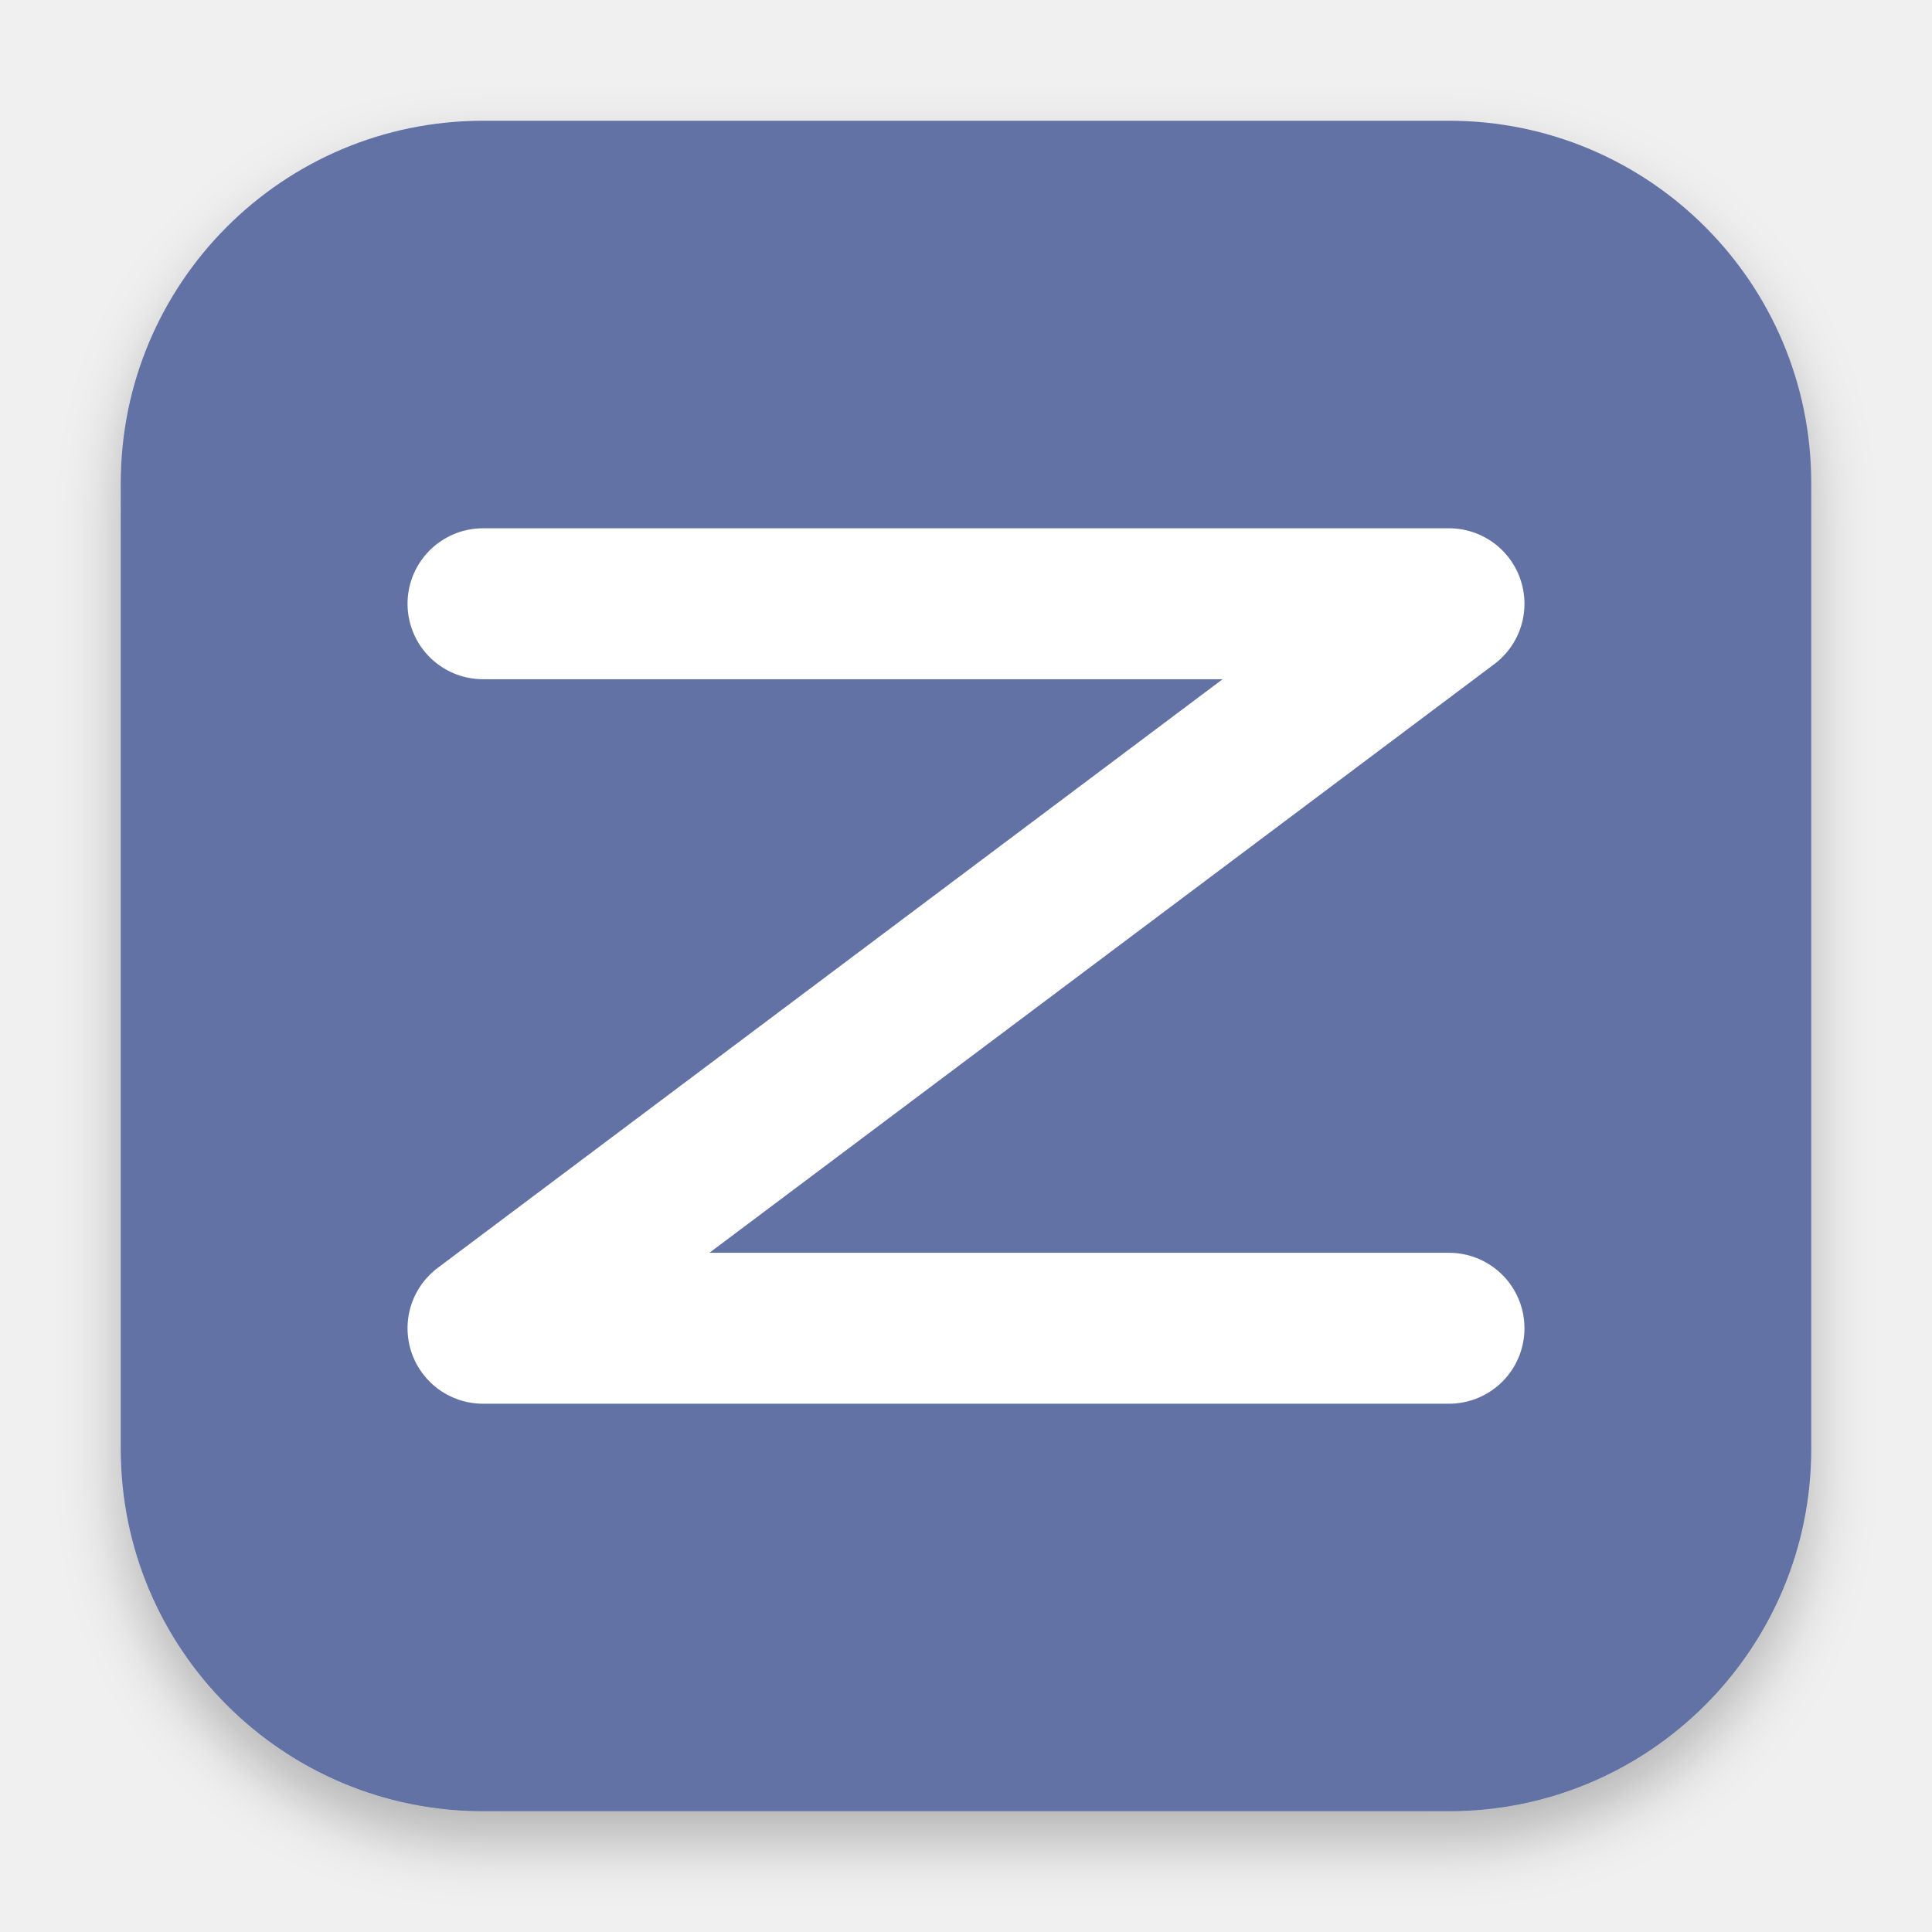
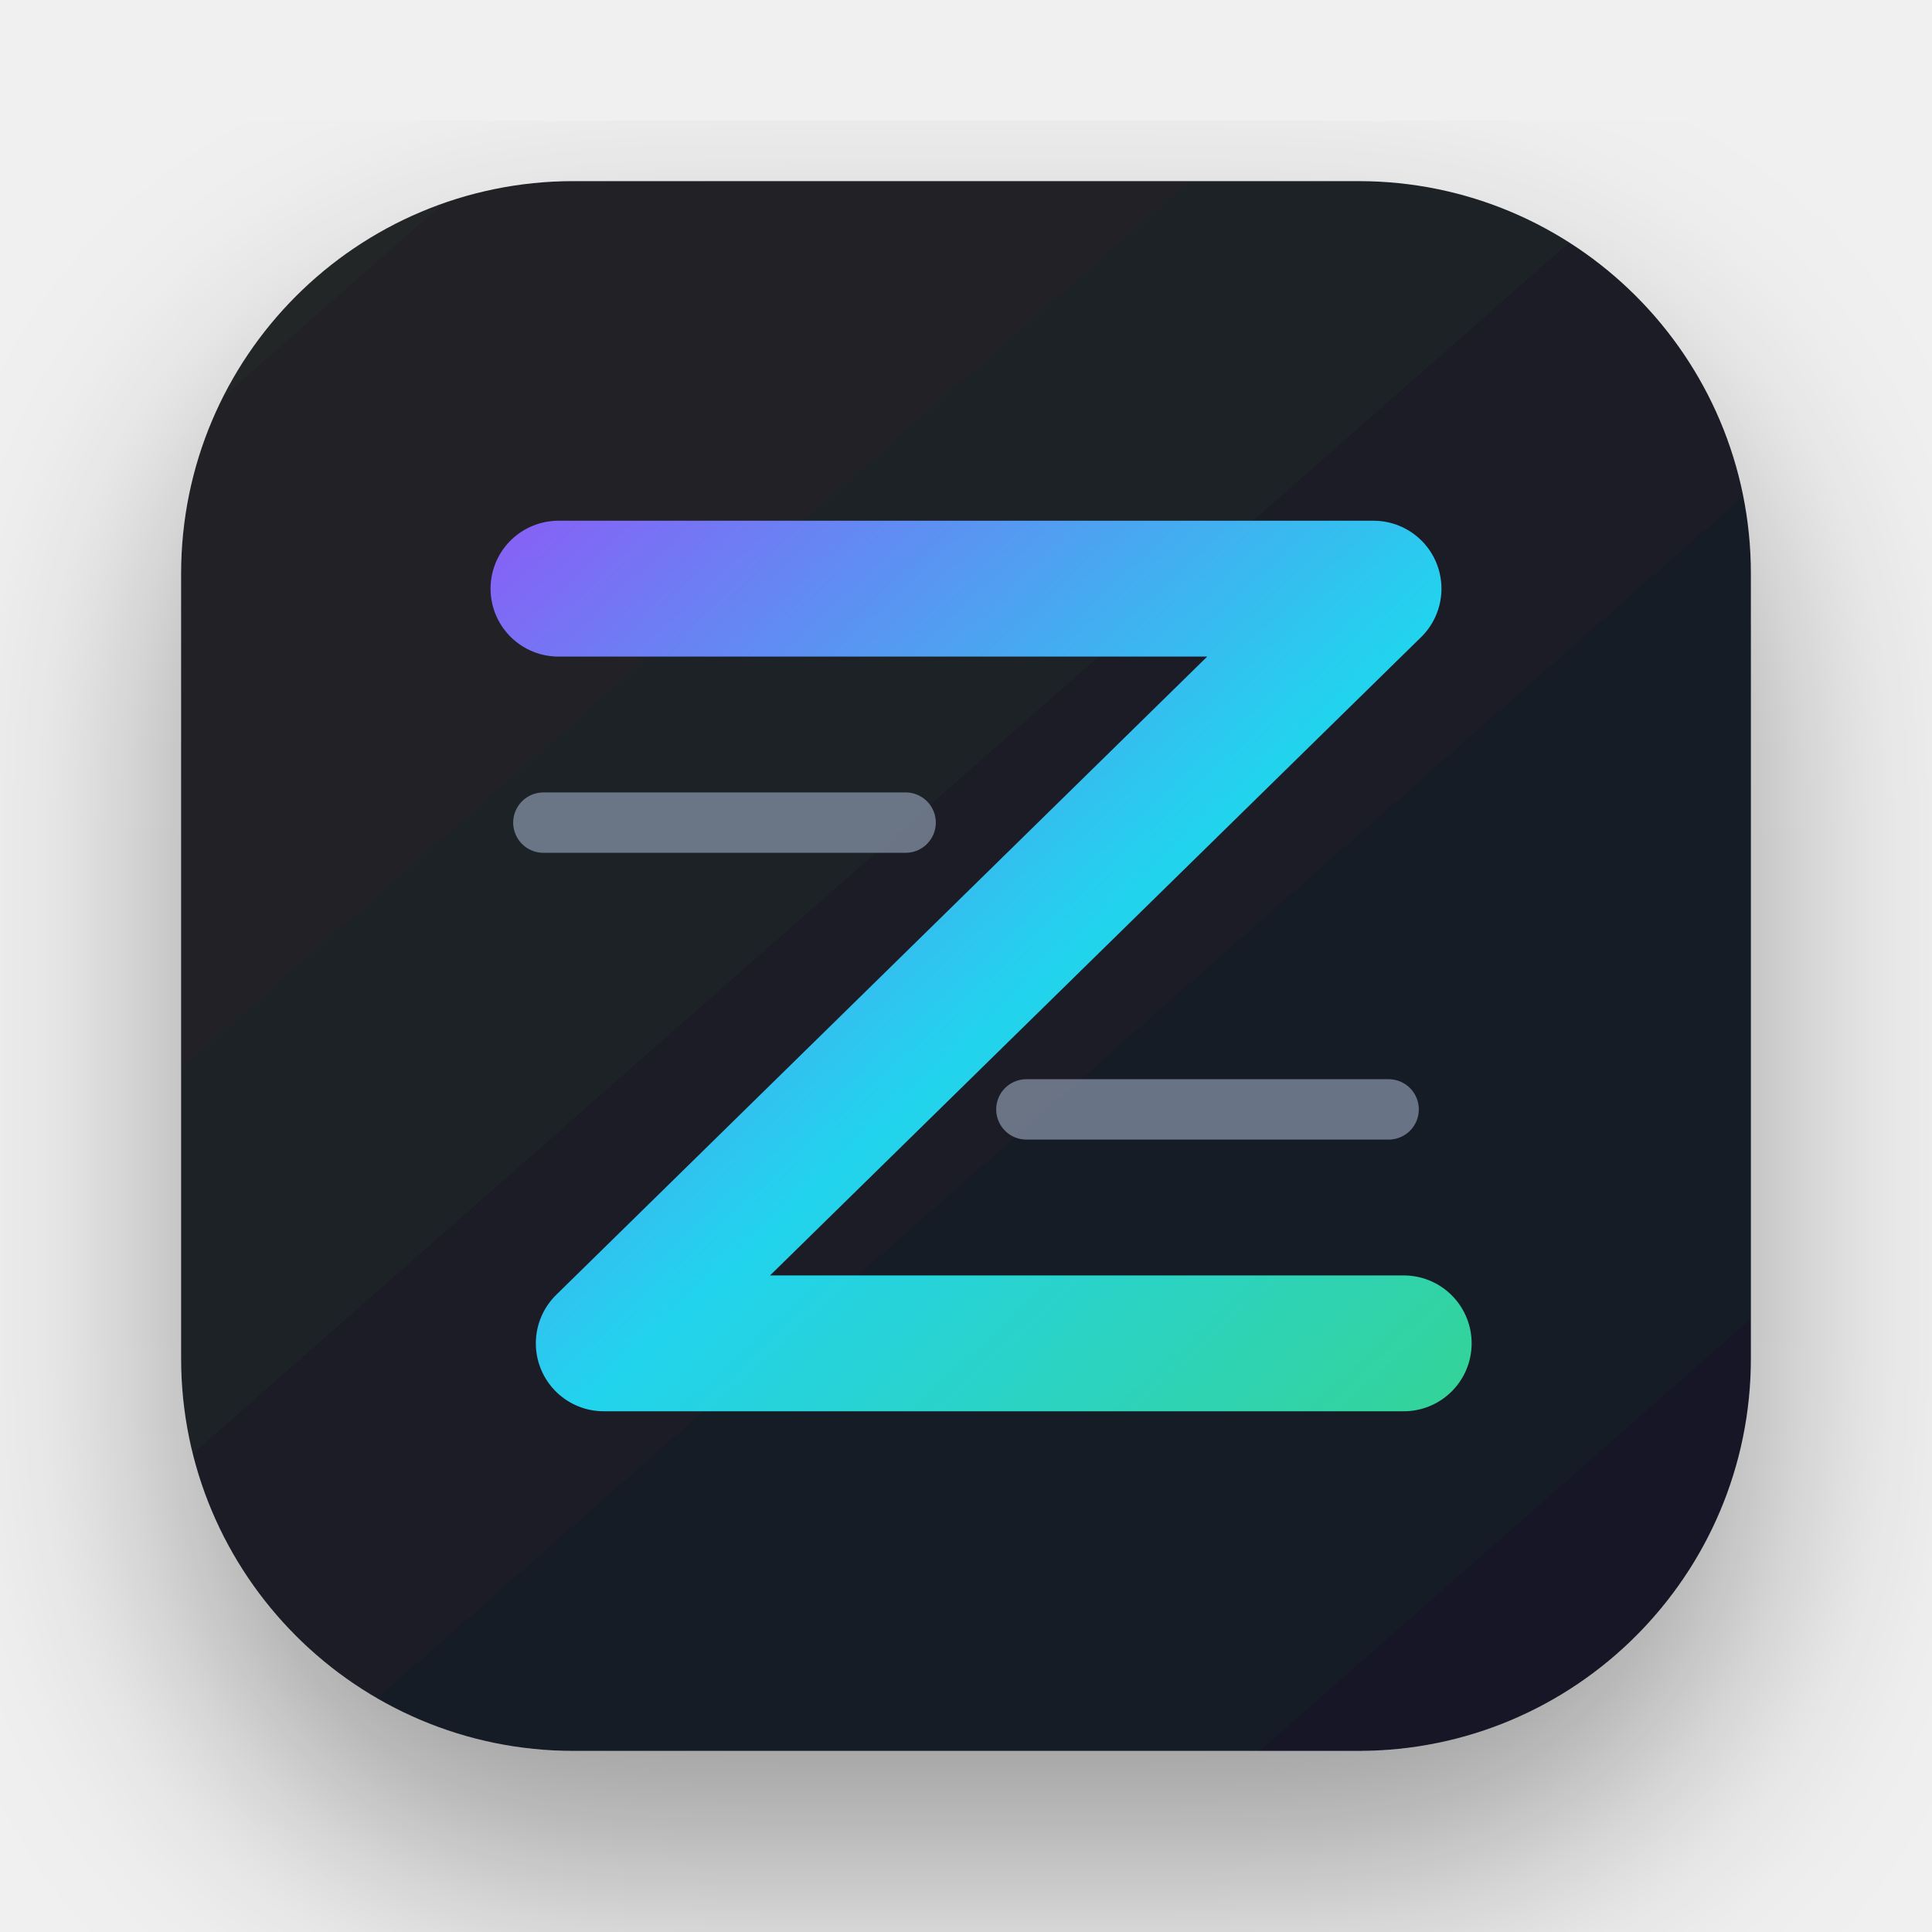
- <svg xmlns="http://www.w3.org/2000/svg" width="128" height="128" viewBox="0 0 128 128">
+ <svg xmlns="http://www.w3.org/2000/svg" width="256" height="256" viewBox="0 0 256 256" fill="none">
  <defs>
-     <filter id="softShadow" x="-50%" y="-50%" width="200%" height="200%">
-       <feDropShadow dx="0" dy="2" stdDeviation="2" flood-color="rgba(0,0,0,0.25)" />
+     <linearGradient id="bg" x1="42" y1="28" x2="218" y2="228" gradientUnits="userSpaceOnUse">
+       <stop stop-color="#252526" />
+       <stop offset="1" stop-color="#111827" />
+     </linearGradient>
+     <linearGradient id="accent" x1="70" y1="62" x2="188" y2="190" gradientUnits="userSpaceOnUse">
+       <stop stop-color="#8B5CF6" />
+       <stop offset="0.55" stop-color="#22D3EE" />
+       <stop offset="1" stop-color="#34D399" />
+     </linearGradient>
+     <filter id="shadow" x="-30%" y="-30%" width="160%" height="160%">
+       <feDropShadow dx="0" dy="16" stdDeviation="16" flood-color="#000" flood-opacity="0.35" />
    </filter>
  </defs>
-   <rect x="8" y="8" width="112" height="112" rx="24" fill="#6272a4" filter="url(#softShadow)" />
-   <path d="M 32 40 H 96 L 32 88 H 96" fill="none" stroke="#ffffff" stroke-width="10" stroke-linecap="round" stroke-linejoin="round" />
+   <rect x="24" y="24" width="208" height="208" rx="52" fill="url(#bg)" filter="url(#shadow)" />
+   <path d="M74 78H182L80 178H186" stroke="url(#accent)" stroke-width="18" stroke-linecap="round" stroke-linejoin="round" />
+   <path d="M72 109H120M136 147H184" stroke="#94A3B8" stroke-width="8" stroke-linecap="round" opacity="0.65" />
</svg>
